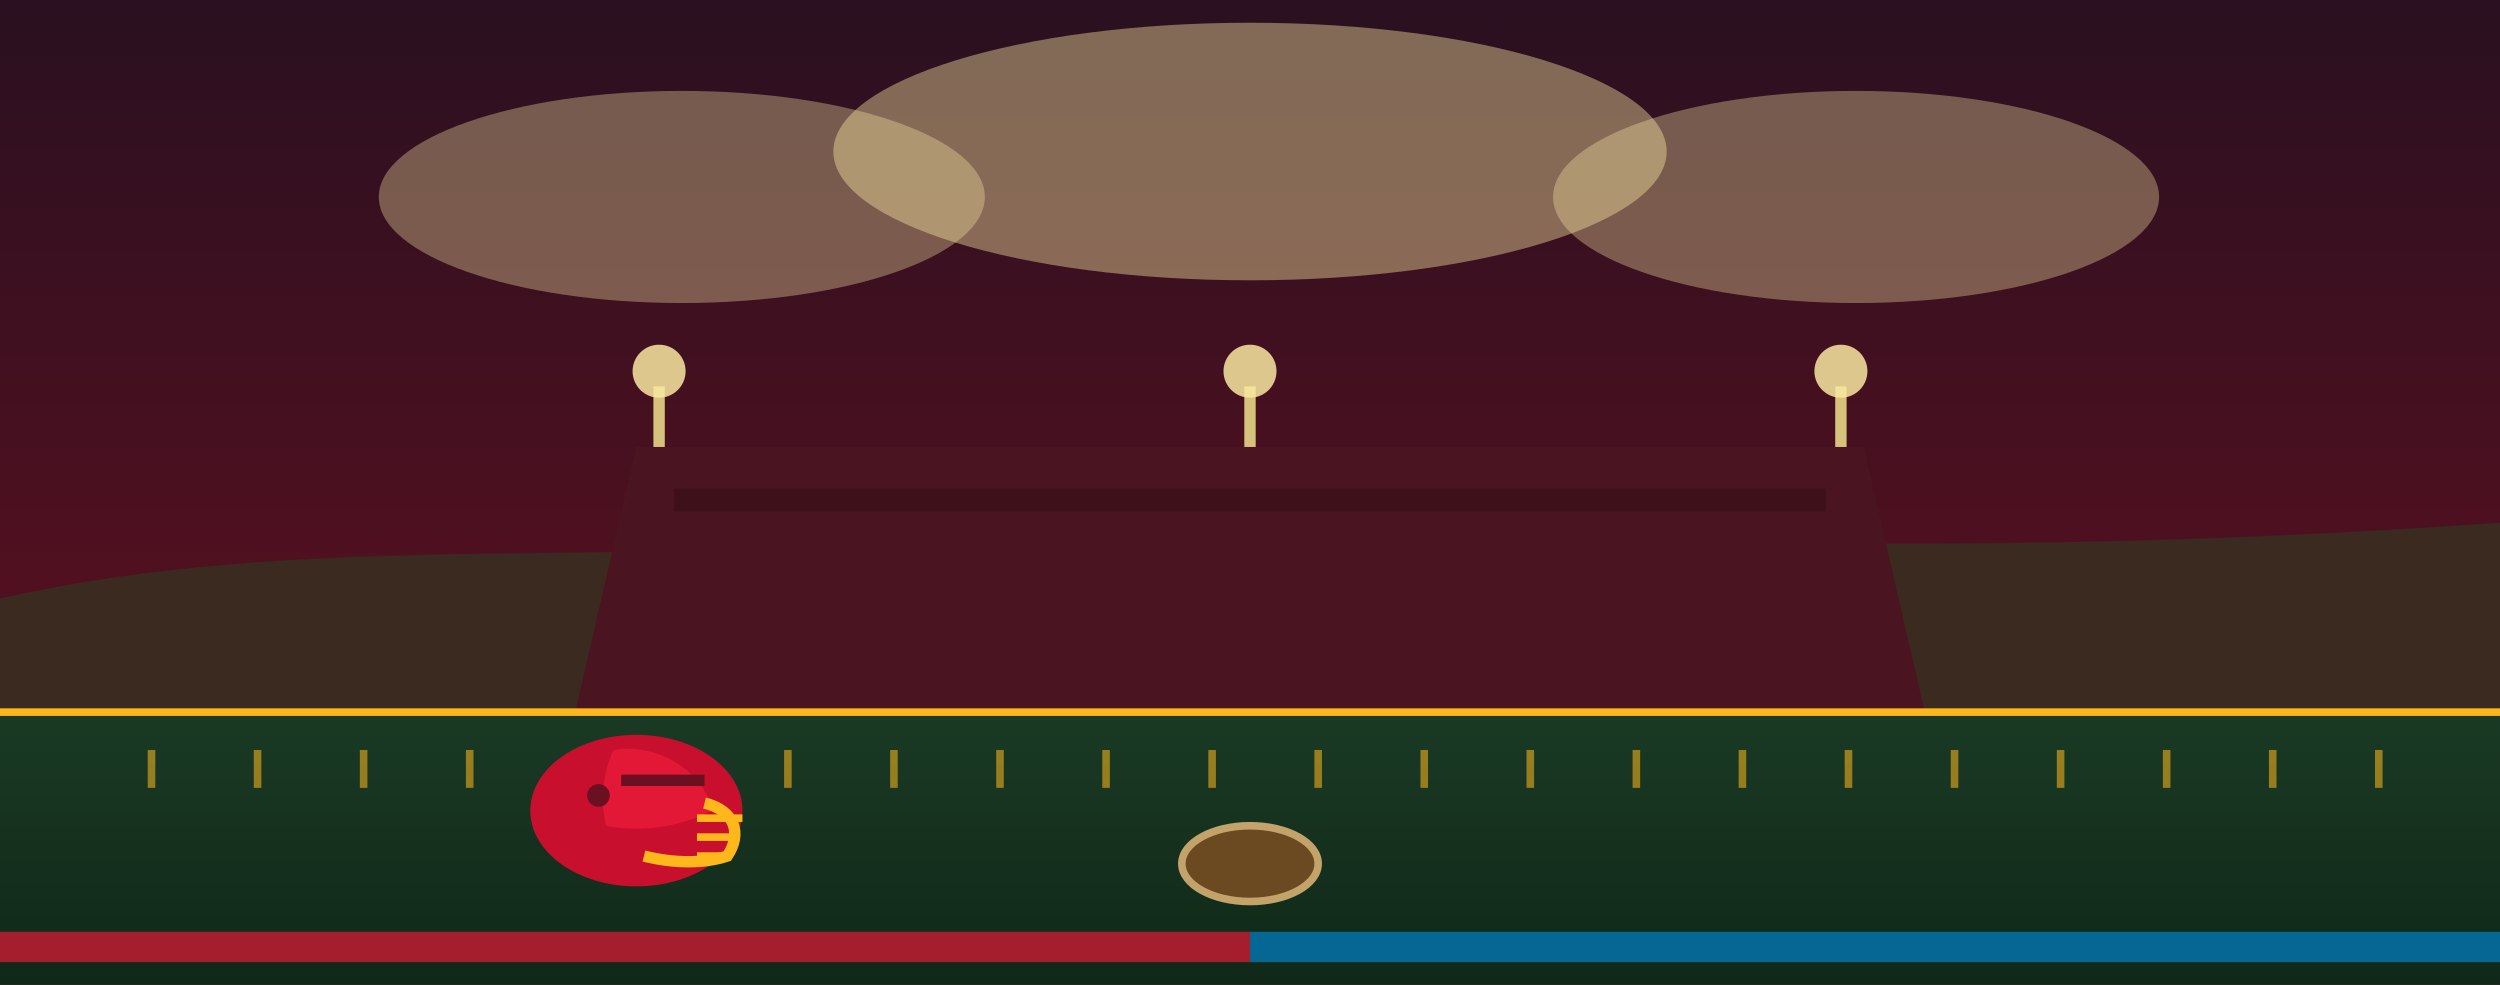
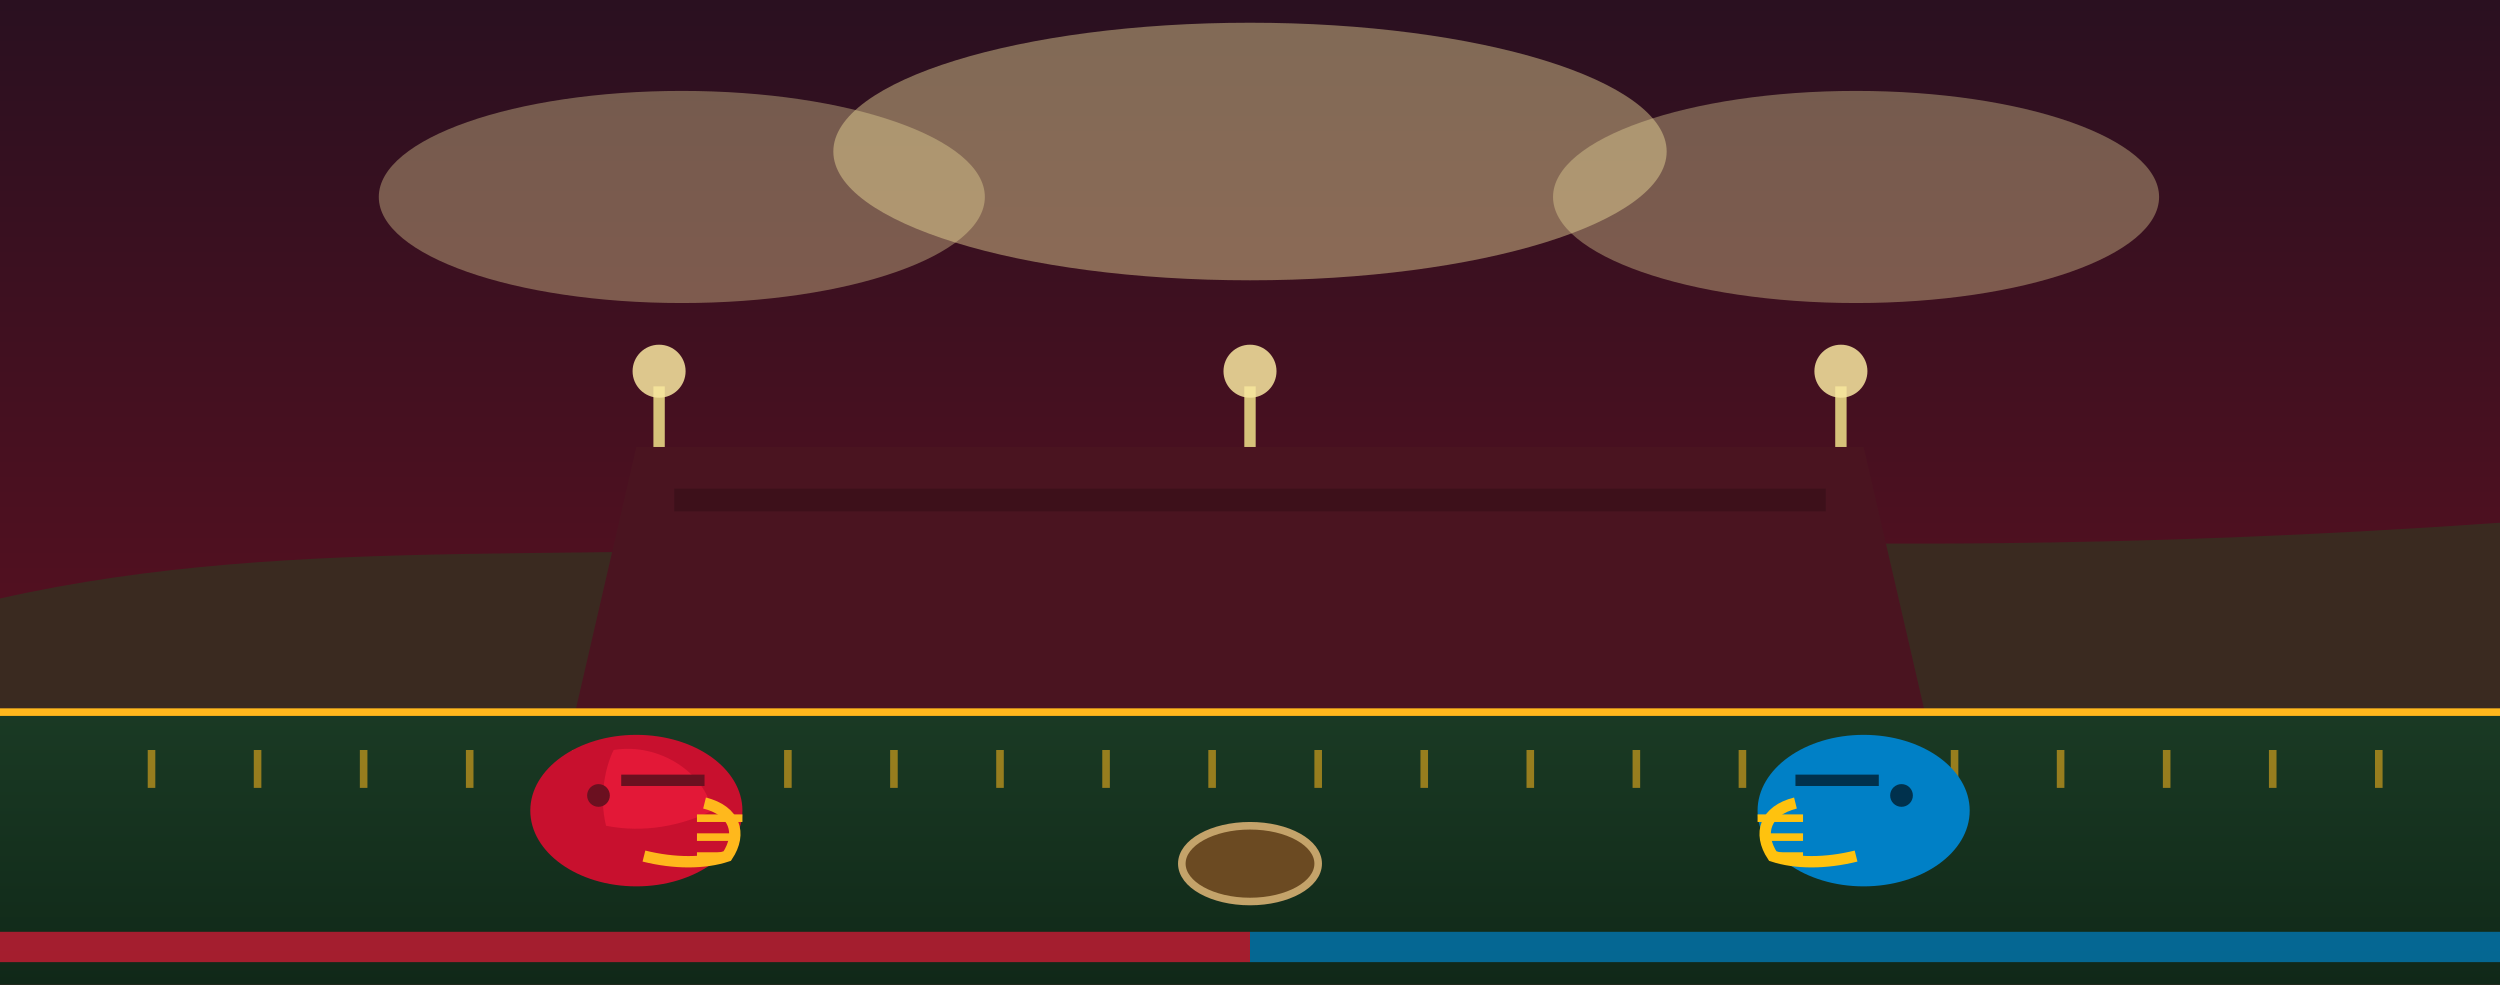
<svg xmlns="http://www.w3.org/2000/svg" viewBox="0 0 660 260" width="660" height="260" class="nrt-event-illustration" role="img">
  <defs>
    <linearGradient id="reviewhomelac-sky" x1="0" y1="0" x2="0" y2="1">
      <stop offset="0%" stop-color="#2A1020" />
      <stop offset="100%" stop-color="#6B1020" />
    </linearGradient>
    <linearGradient id="reviewhomelac-field" x1="0" y1="0" x2="0" y2="1">
      <stop offset="0%" stop-color="#1A3A24" />
      <stop offset="100%" stop-color="#102818" />
    </linearGradient>
  </defs>
  <rect width="660" height="260" fill="url(#reviewhomelac-sky)" />
  <path d="M0 158 C80 140 160 150 260 142 C360 134 460 152 660 138 V190 H0Z" fill="#3A2A20" />
  <ellipse cx="180" cy="52" rx="80" ry="28" fill="#F6E7A2" opacity=".35" />
  <ellipse cx="330" cy="40" rx="110" ry="34" fill="#F8E7A0" opacity=".42" />
  <ellipse cx="490" cy="52" rx="80" ry="28" fill="#F6E7A2" opacity=".35" />
  <path d="M150,196 L168,118 H492 L510,196 Z" fill="#4A1420" />
  <path d="M178,132 H482" stroke="#000" opacity=".18" stroke-width="6" />
  <path d="M174,118 v-16" stroke="#D6C27A" stroke-width="3" />
  <circle cx="174" cy="98" r="7" fill="#F8E7A0" opacity=".85" />
  <path d="M330,118 v-16" stroke="#D6C27A" stroke-width="3" />
  <circle cx="330" cy="98" r="7" fill="#F8E7A0" opacity=".85" />
  <path d="M486,118 v-16" stroke="#D6C27A" stroke-width="3" />
  <circle cx="486" cy="98" r="7" fill="#F8E7A0" opacity=".85" />
  <rect x="0" y="188" width="660" height="72" fill="url(#reviewhomelac-field)" />
  <path d="M0 188h660" stroke="#FFB81C" stroke-width="2" />
  <path d="M40 198v10" stroke="#FFB81C" stroke-width="2" opacity=".55" />
  <path d="M68 198v10" stroke="#FFB81C" stroke-width="2" opacity=".55" />
  <path d="M96 198v10" stroke="#FFB81C" stroke-width="2" opacity=".55" />
  <path d="M124 198v10" stroke="#FFB81C" stroke-width="2" opacity=".55" />
  <path d="M152 198v10" stroke="#FFB81C" stroke-width="2" opacity=".55" />
  <path d="M180 198v10" stroke="#FFB81C" stroke-width="2" opacity=".55" />
  <path d="M208 198v10" stroke="#FFB81C" stroke-width="2" opacity=".55" />
  <path d="M236 198v10" stroke="#FFB81C" stroke-width="2" opacity=".55" />
  <path d="M264 198v10" stroke="#FFB81C" stroke-width="2" opacity=".55" />
  <path d="M292 198v10" stroke="#FFB81C" stroke-width="2" opacity=".55" />
  <path d="M320 198v10" stroke="#FFB81C" stroke-width="2" opacity=".55" />
  <path d="M348 198v10" stroke="#FFB81C" stroke-width="2" opacity=".55" />
  <path d="M376 198v10" stroke="#FFB81C" stroke-width="2" opacity=".55" />
  <path d="M404 198v10" stroke="#FFB81C" stroke-width="2" opacity=".55" />
  <path d="M432 198v10" stroke="#FFB81C" stroke-width="2" opacity=".55" />
  <path d="M460 198v10" stroke="#FFB81C" stroke-width="2" opacity=".55" />
  <path d="M488 198v10" stroke="#FFB81C" stroke-width="2" opacity=".55" />
  <path d="M516 198v10" stroke="#FFB81C" stroke-width="2" opacity=".55" />
  <path d="M544 198v10" stroke="#FFB81C" stroke-width="2" opacity=".55" />
  <path d="M572 198v10" stroke="#FFB81C" stroke-width="2" opacity=".55" />
  <path d="M600 198v10" stroke="#FFB81C" stroke-width="2" opacity=".55" />
  <path d="M628 198v10" stroke="#FFB81C" stroke-width="2" opacity=".55" />
  <ellipse cx="330" cy="228" rx="18" ry="10" fill="#6B4A22" stroke="#C4A36A" stroke-width="2" />
  <g transform="translate(168,214) scale(1,1)">
    <ellipse cx="0" cy="0" rx="28" ry="20" fill="#C8102E" />
    <path d="M-6-16c12-2 24 6 26 16c-8 4-18 6-28 4c-2-8 0-16 2-20z" fill="#E31837" />
    <path d="M-4-8h22" stroke="#6B1020" stroke-width="3" fill="none" />
    <path d="M18-2c8 2 10 8 6 14c-6 2-14 2-22 0" fill="none" stroke="#FFB81C" stroke-width="3" />
    <path d="M16 2h12M16 7h11M16 12h9" stroke="#FFB81C" stroke-width="2" />
    <circle cx="-10" cy="-4" r="3" fill="#6B1020" />
  </g>
-   <g transform="translate(-492,214) scale(-1,1)">
+   <g transform="translate(492,214) scale(-1,1)">
    <ellipse cx="0" cy="0" rx="28" ry="20" fill="#0080C6" />
    <path d="M-6-16c12-2 24 6 26 16c-8 4-18 6-28 4c-2-8 0-16 2-20z" fill="#0080C6" />
    <path d="M-4-8h22" stroke="#00314D" stroke-width="3" fill="none" />
    <path d="M18-2c8 2 10 8 6 14c-6 2-14 2-22 0" fill="none" stroke="#FFC20E" stroke-width="3" />
    <path d="M16 2h12M16 7h11M16 12h9" stroke="#FFC20E" stroke-width="2" />
    <circle cx="-10" cy="-4" r="3" fill="#00314D" />
  </g>
  <path d="M0 250h330" stroke="#E31837" stroke-width="8" opacity=".7" />
  <path d="M330 250h330" stroke="#0080C6" stroke-width="8" opacity=".7" />
</svg>
